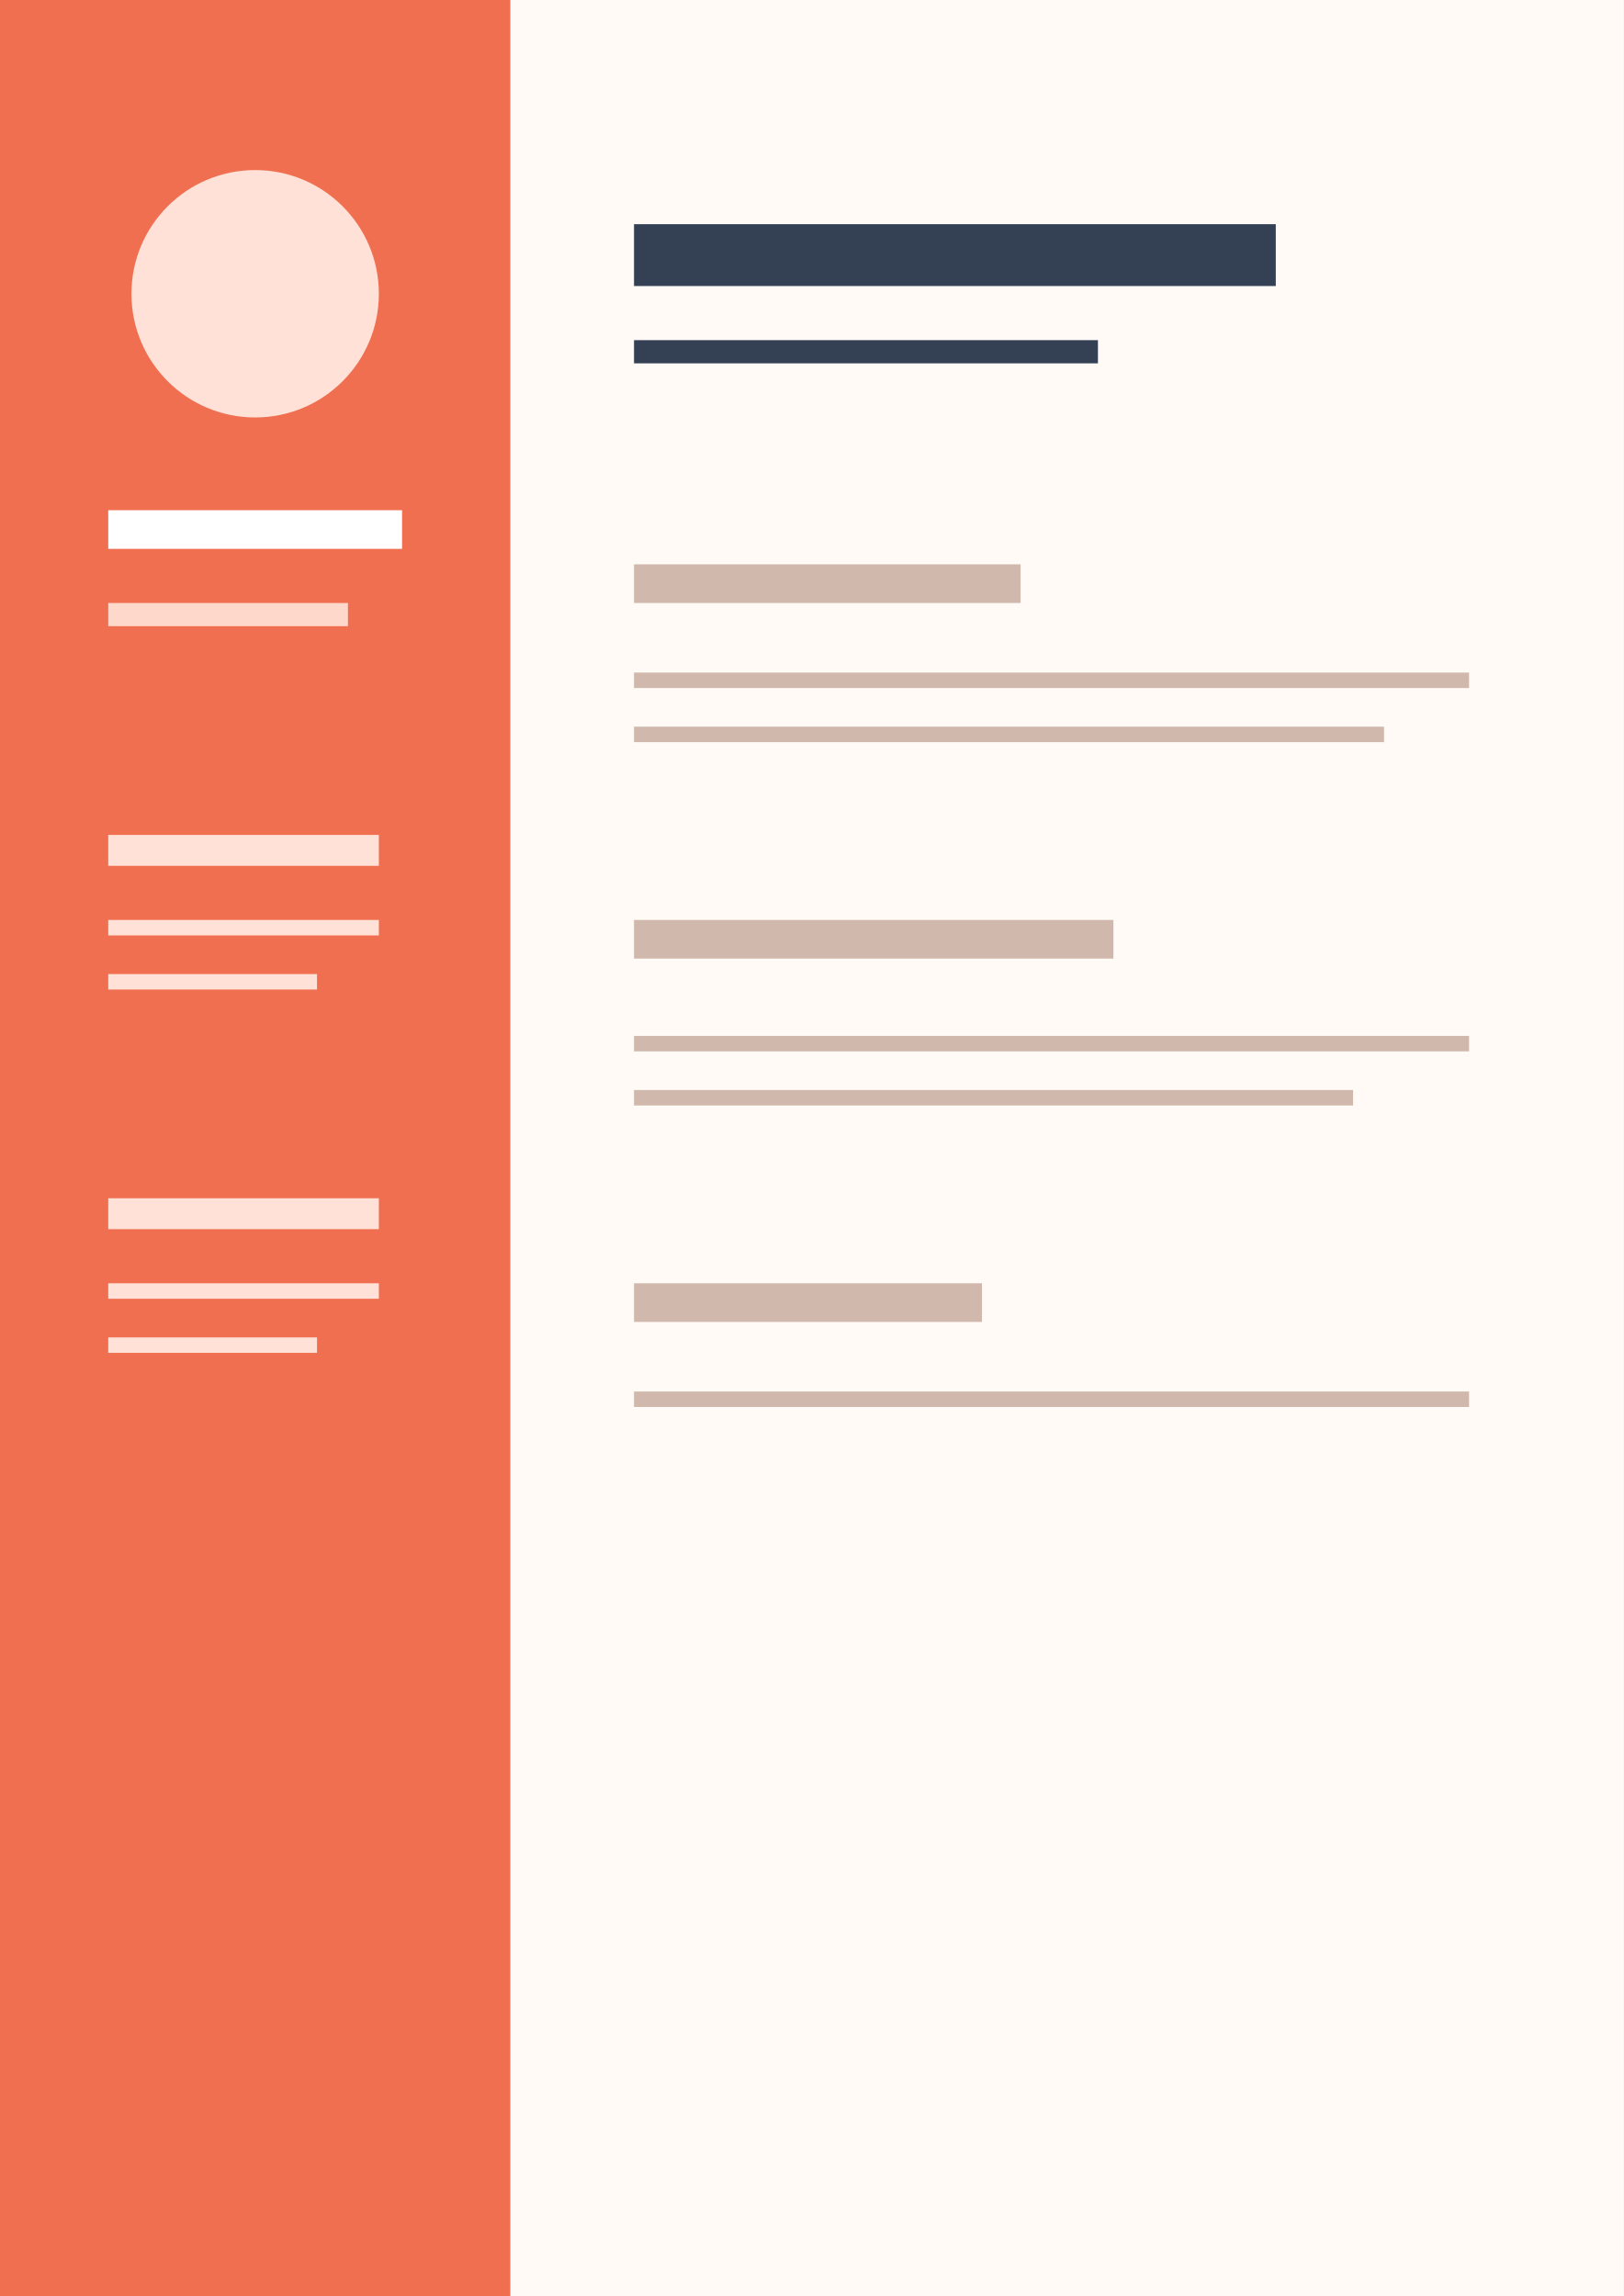
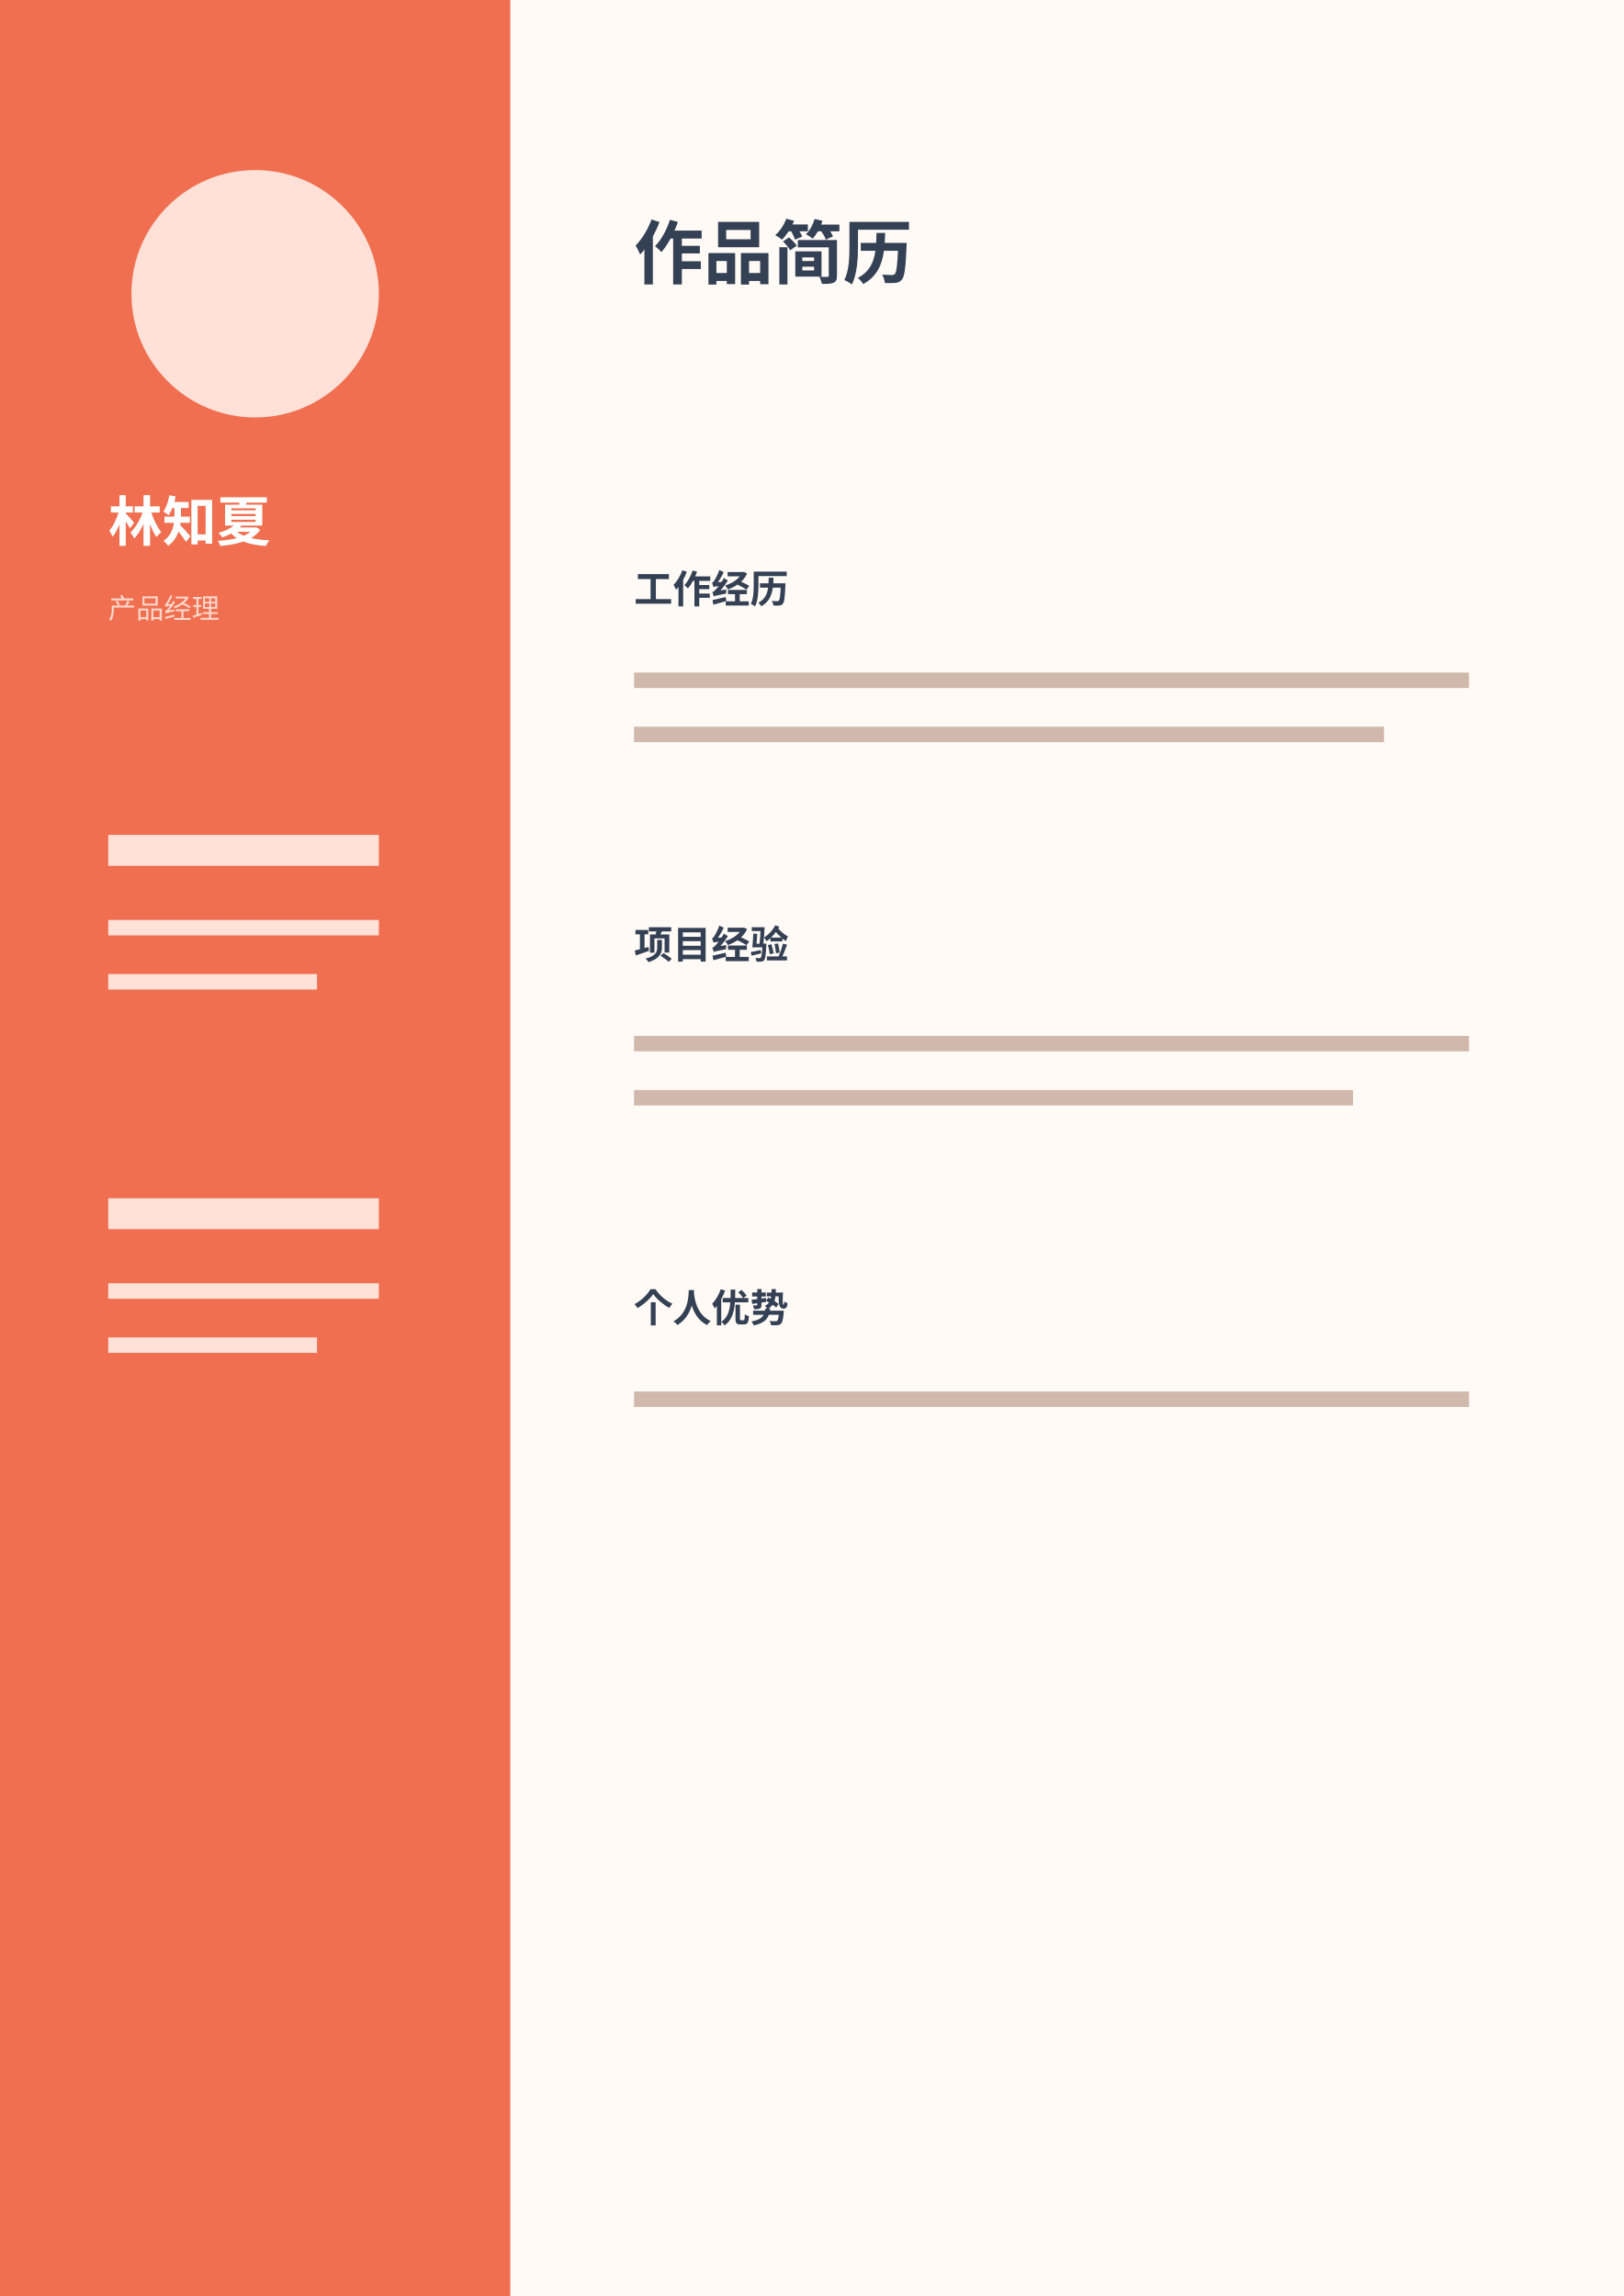
<svg xmlns="http://www.w3.org/2000/svg" viewBox="0 0 210 297" role="img" aria-label="创意双栏模板封面">
  <rect width="210" height="297" fill="#fffaf5" />
  <rect width="66" height="297" fill="#f06f50" />
  <circle cx="33" cy="38" r="16" fill="#ffe1d7" />
-   <rect x="14" y="66" width="38" height="5" fill="#fff" />
-   <rect x="14" y="78" width="31" height="3" fill="#ffd8cc" />
+   <text x="14" y="70" fill="#fff" font-family="Arial, sans-serif" font-size="7" font-weight="700">林知夏</text>
+   <text x="14" y="80" fill="#ffd8cc" font-family="Arial, sans-serif" font-size="3.6">产品经理</text>
  <g fill="#ffe1d7">
    <rect x="14" y="108" width="35" height="4" />
    <rect x="14" y="119" width="35" height="2" />
    <rect x="14" y="126" width="27" height="2" />
    <rect x="14" y="155" width="35" height="4" />
    <rect x="14" y="166" width="35" height="2" />
    <rect x="14" y="173" width="27" height="2" />
  </g>
-   <g fill="#344054">
-     <rect x="82" y="29" width="83" height="8" />
-     <rect x="82" y="44" width="60" height="3" />
+   <g fill="#344054" font-family="Arial, sans-serif">
+     <text x="82" y="36" font-size="9" font-weight="700">作品简历</text>
+     <text x="82" y="78" font-size="5" font-weight="700">工作经历</text>
+     <text x="82" y="124" font-size="5" font-weight="700">项目经验</text>
+     <text x="82" y="171" font-size="5" font-weight="700">个人优势</text>
  </g>
  <g fill="#d0b9ac">
-     <rect x="82" y="73" width="50" height="5" />
    <rect x="82" y="87" width="108" height="2" />
    <rect x="82" y="94" width="97" height="2" />
-     <rect x="82" y="119" width="62" height="5" />
    <rect x="82" y="134" width="108" height="2" />
    <rect x="82" y="141" width="93" height="2" />
-     <rect x="82" y="166" width="45" height="5" />
    <rect x="82" y="180" width="108" height="2" />
  </g>
</svg>
